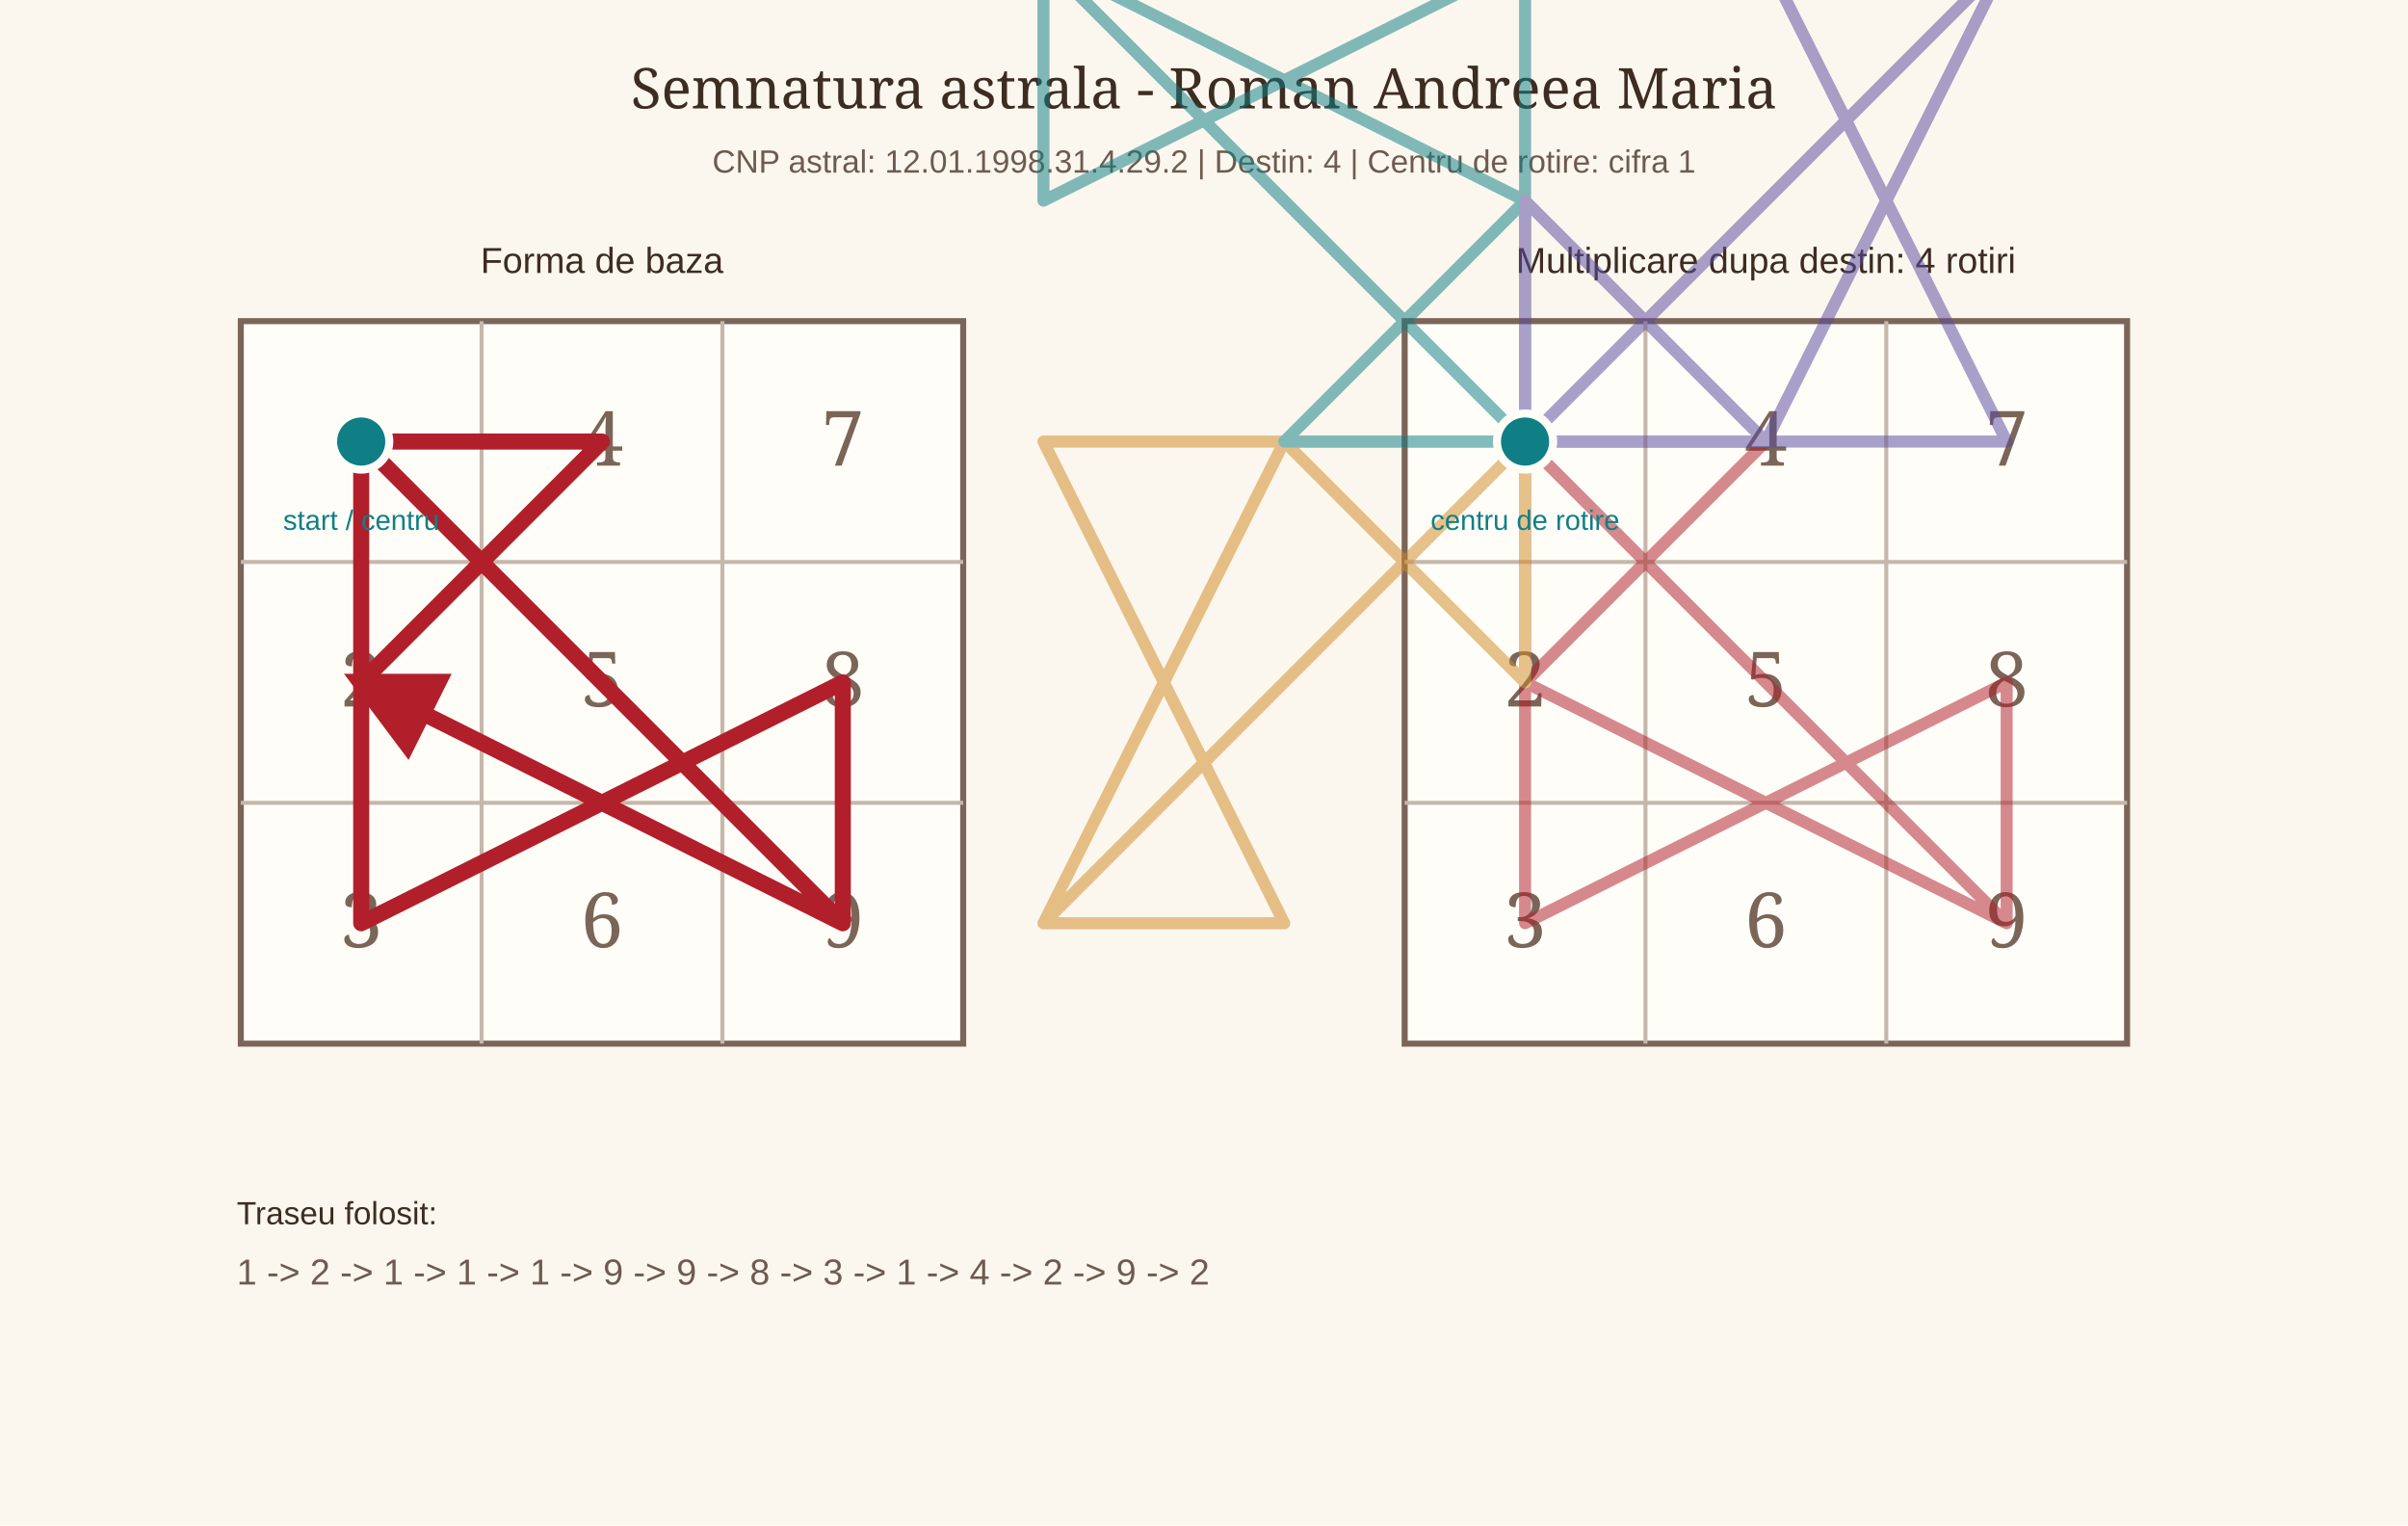
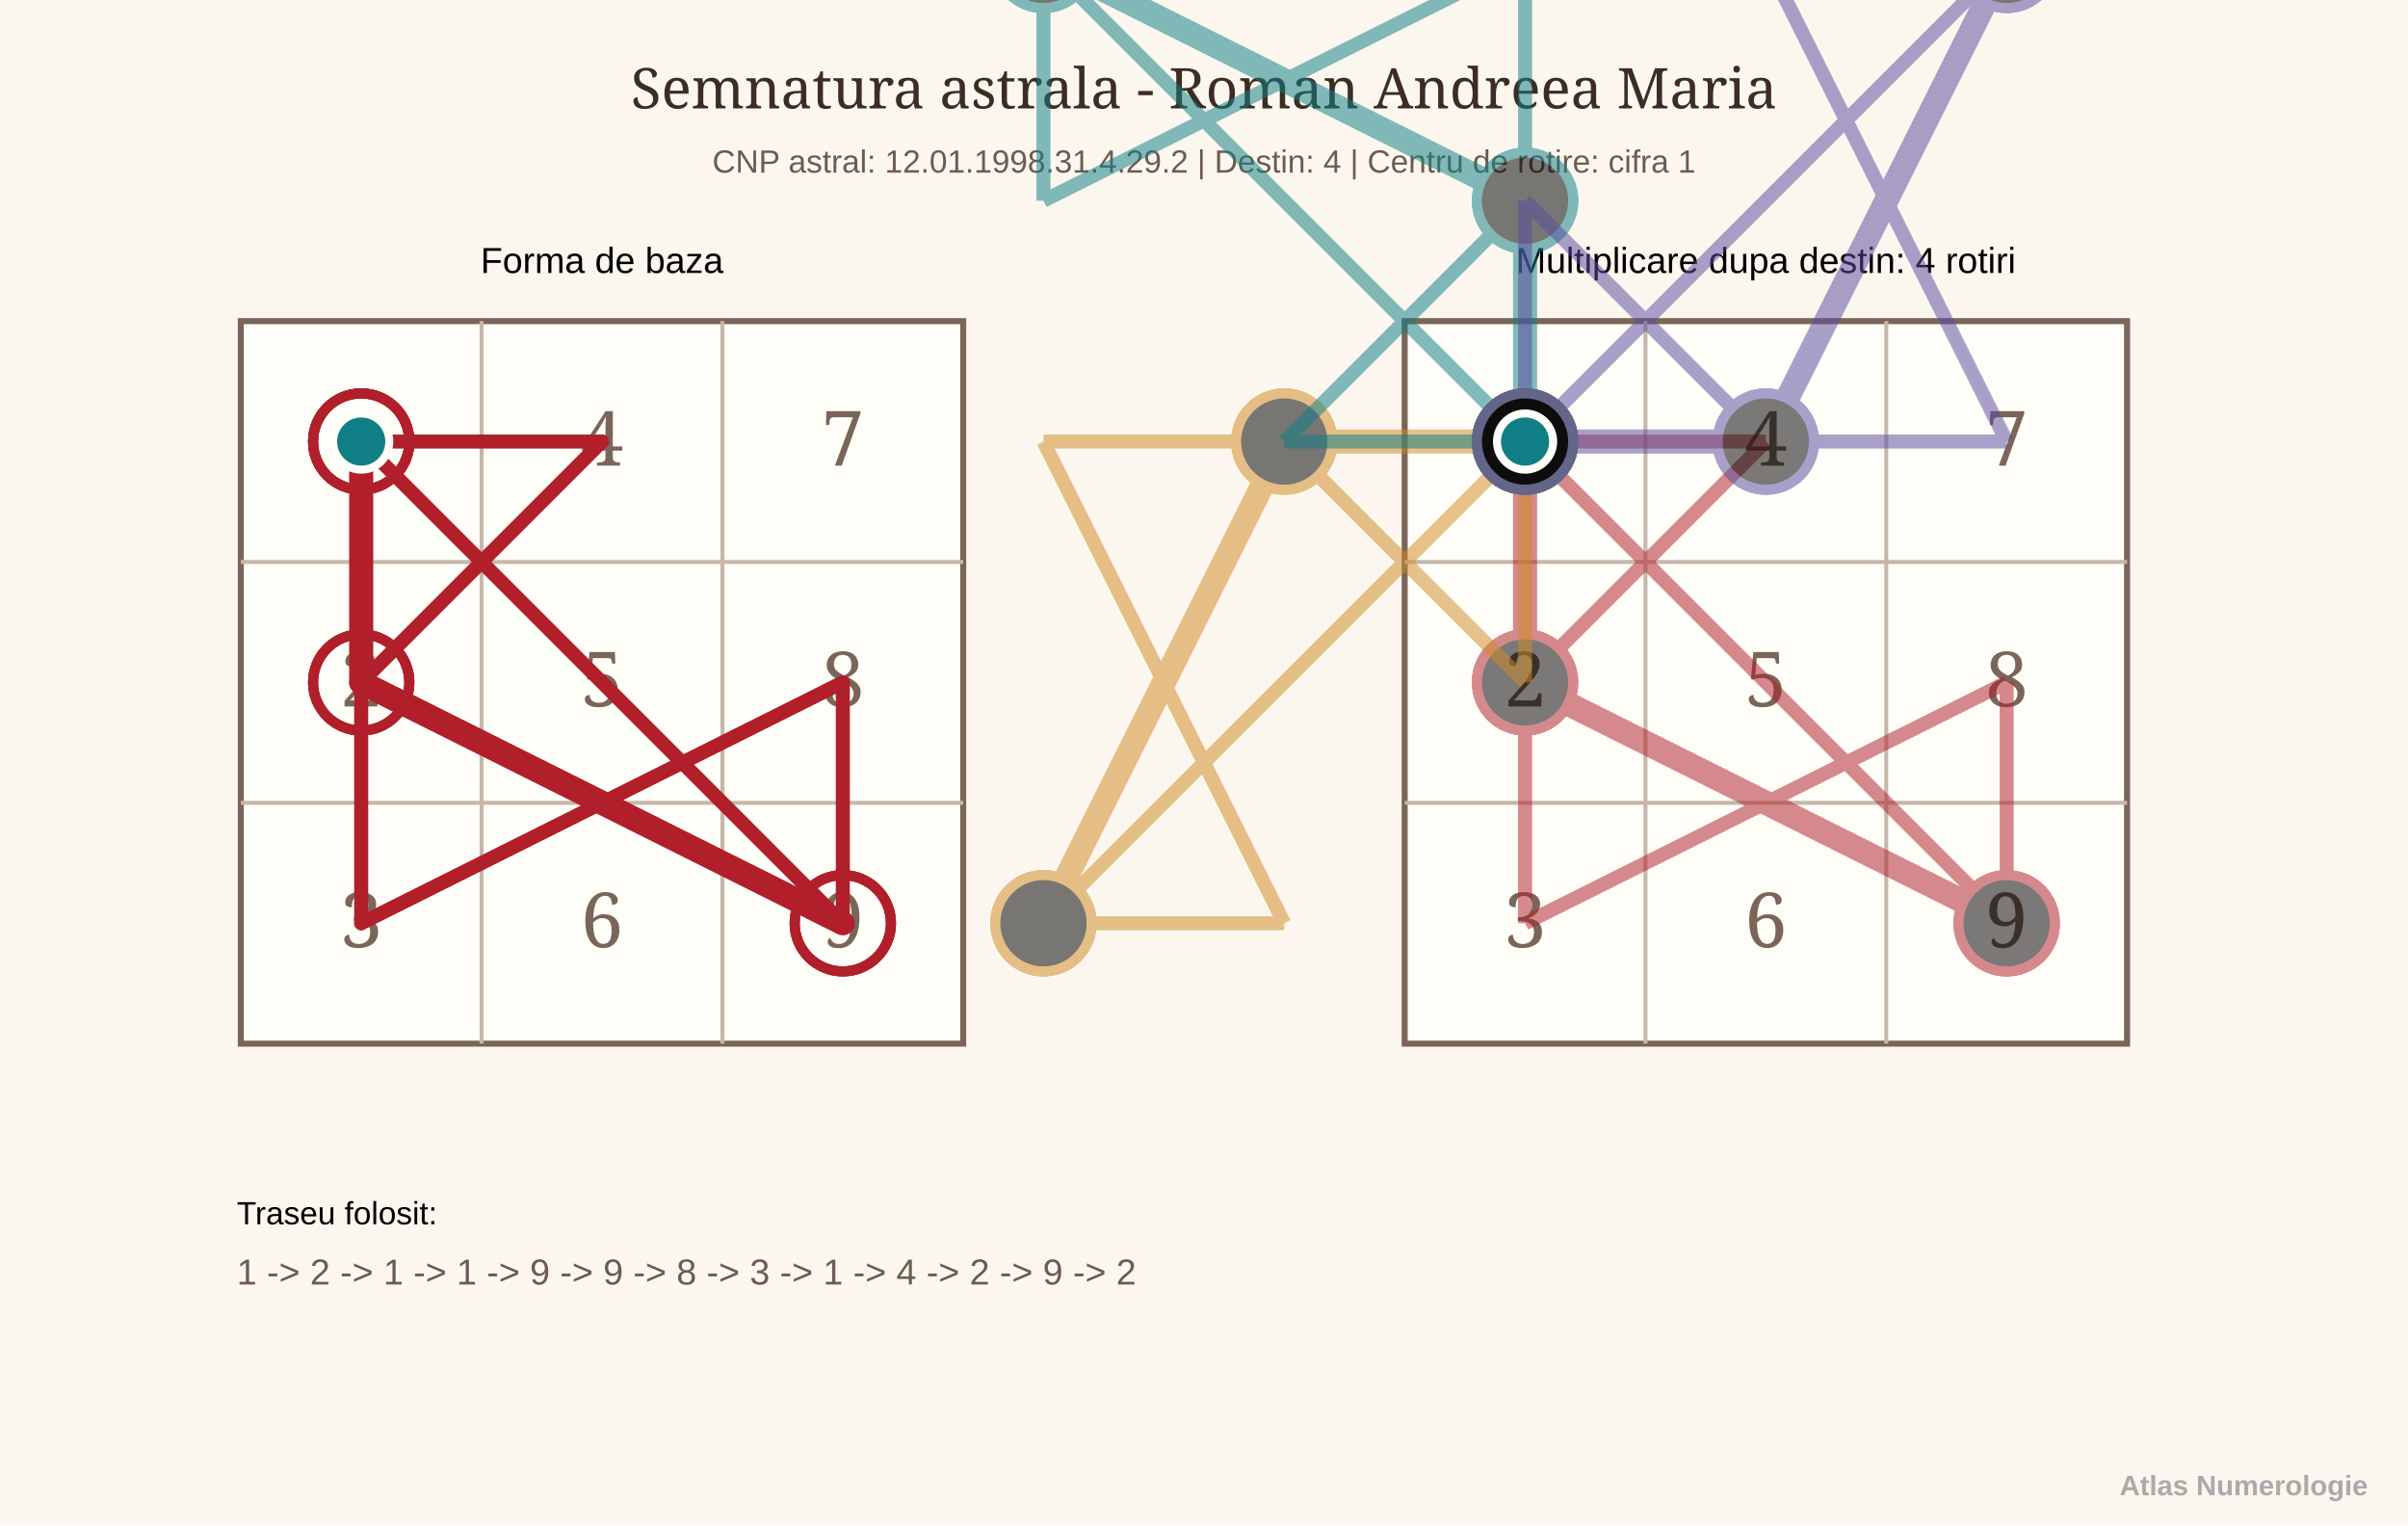
<svg xmlns="http://www.w3.org/2000/svg" width="1200" height="760" viewBox="0 0 1200 760">
  <rect width="1200" height="760" fill="#fbf7ef" />
-   <text x="600" y="54" text-anchor="middle" font-family="Georgia, serif" font-size="28" fill="#3d2c22">Semnatura astrala - Roman Andreea Maria</text>
-   <text x="600" y="86" text-anchor="middle" font-family="Arial, sans-serif" font-size="16" fill="#6d5b50">CNP astral: 12.01.1998.31.4.29.2 | Destin: 4 | Centru de rotire: cifra 1</text>
-   <defs>
-     <marker id="arrow-red" viewBox="0 0 10 10" refX="8" refY="5" markerWidth="6" markerHeight="6" orient="auto-start-reverse">
-       <path d="M 0 0 L 10 5 L 0 10 z" fill="#b11f2a" />
-     </marker>
-     <marker id="arrow-teal" viewBox="0 0 10 10" refX="8" refY="5" markerWidth="6" markerHeight="6" orient="auto-start-reverse">
-       <path d="M 0 0 L 10 5 L 0 10 z" fill="#0f7f85" />
-     </marker>
-     <g id="pitagora-grid">
-       <rect x="0" y="0" width="360" height="360" fill="#fffdf8" stroke="#7a6558" stroke-width="3" />
-       <line x1="120" y1="0" x2="120" y2="360" stroke="#c6b7aa" stroke-width="2" />
-       <line x1="240" y1="0" x2="240" y2="360" stroke="#c6b7aa" stroke-width="2" />
-       <line x1="0" y1="120" x2="360" y2="120" stroke="#c6b7aa" stroke-width="2" />
-       <line x1="0" y1="240" x2="360" y2="240" stroke="#c6b7aa" stroke-width="2" />
-       <text x="60" y="72" text-anchor="middle" font-family="Georgia, serif" font-size="38" fill="#7a6558">1</text>
-       <text x="180" y="72" text-anchor="middle" font-family="Georgia, serif" font-size="38" fill="#7a6558">4</text>
-       <text x="300" y="72" text-anchor="middle" font-family="Georgia, serif" font-size="38" fill="#7a6558">7</text>
-       <text x="60" y="192" text-anchor="middle" font-family="Georgia, serif" font-size="38" fill="#7a6558">2</text>
-       <text x="180" y="192" text-anchor="middle" font-family="Georgia, serif" font-size="38" fill="#7a6558">5</text>
-       <text x="300" y="192" text-anchor="middle" font-family="Georgia, serif" font-size="38" fill="#7a6558">8</text>
-       <text x="60" y="312" text-anchor="middle" font-family="Georgia, serif" font-size="38" fill="#7a6558">3</text>
-       <text x="180" y="312" text-anchor="middle" font-family="Georgia, serif" font-size="38" fill="#7a6558">6</text>
-       <text x="300" y="312" text-anchor="middle" font-family="Georgia, serif" font-size="38" fill="#7a6558">9</text>
+   <text x="600" y="54" text-anchor="middle" font-family="Georgia,serif" font-size="28" fill="#3d2c22">Semnatura astrala - Roman Andreea Maria</text>
+   <text x="600" y="86" text-anchor="middle" font-family="Arial,sans-serif" font-size="16" fill="#6d5b50">CNP astral: 12.01.1998.31.4.29.2 | Destin: 4 | Centru de rotire: cifra 1</text>
+   <g transform="translate(120 160)">
+     <text x="180" y="-24" text-anchor="middle" font-family="Arial,sans-serif" font-size="18">Forma de baza</text>
+     <rect x="0" y="0" width="360" height="360" fill="#fffdf8" stroke="#7a6558" stroke-width="3" />
+     <path d="M120 0V360M240 0V360M0 120H360M0 240H360" stroke="#c6b7aa" stroke-width="2" fill="none" />
+     <text x="60" y="72" text-anchor="middle" font-family="Georgia,serif" font-size="38" fill="#7a6558">1</text>
+     <text x="180" y="72" text-anchor="middle" font-family="Georgia,serif" font-size="38" fill="#7a6558">4</text>
+     <text x="300" y="72" text-anchor="middle" font-family="Georgia,serif" font-size="38" fill="#7a6558">7</text>
+     <text x="60" y="192" text-anchor="middle" font-family="Georgia,serif" font-size="38" fill="#7a6558">2</text>
+     <text x="180" y="192" text-anchor="middle" font-family="Georgia,serif" font-size="38" fill="#7a6558">5</text>
+     <text x="300" y="192" text-anchor="middle" font-family="Georgia,serif" font-size="38" fill="#7a6558">8</text>
+     <text x="60" y="312" text-anchor="middle" font-family="Georgia,serif" font-size="38" fill="#7a6558">3</text>
+     <text x="180" y="312" text-anchor="middle" font-family="Georgia,serif" font-size="38" fill="#7a6558">6</text>
+     <text x="300" y="312" text-anchor="middle" font-family="Georgia,serif" font-size="38" fill="#7a6558">9</text>
+     <g fill="none" stroke="#b11f2a" stroke-linecap="round" stroke-linejoin="round">
+       <line x1="60" y1="60" x2="60" y2="180" stroke-width="12" />
+       <line x1="60" y1="60" x2="300" y2="300" stroke-width="7" />
+       <line x1="300" y1="180" x2="300" y2="300" stroke-width="7" />
+       <line x1="60" y1="300" x2="300" y2="180" stroke-width="7" />
+       <line x1="60" y1="60" x2="60" y2="300" stroke-width="7" />
+       <line x1="60" y1="60" x2="180" y2="60" stroke-width="7" />
+       <line x1="60" y1="180" x2="180" y2="60" stroke-width="7" />
+       <line x1="60" y1="180" x2="300" y2="300" stroke-width="12" />
+       <circle cx="60" cy="60" r="24" stroke-width="5" />
+       <circle cx="60" cy="180" r="24" stroke-width="5" />
+       <circle cx="60" cy="60" r="24" stroke-width="5" />
+       <circle cx="60" cy="60" r="24" stroke-width="5" />
+       <circle cx="300" cy="300" r="24" stroke-width="5" />
+       <circle cx="300" cy="300" r="24" stroke-width="5" />
+       <circle cx="60" cy="60" r="24" stroke-width="5" />
+       <circle cx="60" cy="180" r="24" stroke-width="5" />
+       <circle cx="300" cy="300" r="24" stroke-width="5" />
+       <circle cx="60" cy="180" r="24" stroke-width="5" />
    </g>
-     <polyline id="signature-path" points="60,60 60,180 60,60 60,60 60,60 300,300 300,300 300,180 60,300 60,60 180,60 60,180 300,300 60,180" fill="none" stroke-linecap="round" stroke-linejoin="round" />
-   </defs>
-   <g transform="translate(120 160)">
-     <text x="180" y="-24" text-anchor="middle" font-family="Arial, sans-serif" font-size="18" fill="#3d2c22">Forma de baza</text>
-     <use href="#pitagora-grid" />
-     <use href="#signature-path" stroke="#b11f2a" stroke-width="8" marker-end="url(#arrow-red)" />
    <circle cx="60" cy="60" r="14" fill="#0f7f85" stroke="#fffdf8" stroke-width="4" />
-     <text x="60" y="104" text-anchor="middle" font-family="Arial, sans-serif" font-size="14" fill="#0f7f85">start / centru</text>
  </g>
  <g transform="translate(700 160)">
-     <text x="180" y="-24" text-anchor="middle" font-family="Arial, sans-serif" font-size="18" fill="#3d2c22">Multiplicare dupa destin: 4 rotiri</text>
-     <use href="#pitagora-grid" />
-     <g opacity="0.52">
-       <use href="#signature-path" stroke="#b11f2a" stroke-width="6" transform="rotate(0 60 60)" />
-       <use href="#signature-path" stroke="#d08a24" stroke-width="6" transform="rotate(90 60 60)" />
-       <use href="#signature-path" stroke="#0f7f85" stroke-width="6" transform="rotate(180 60 60)" />
-       <use href="#signature-path" stroke="#5a4aa0" stroke-width="6" transform="rotate(270 60 60)" />
+     <text x="180" y="-24" text-anchor="middle" font-family="Arial,sans-serif" font-size="18">Multiplicare dupa destin: 4 rotiri</text>
+     <rect x="0" y="0" width="360" height="360" fill="#fffdf8" stroke="#7a6558" stroke-width="3" />
+     <path d="M120 0V360M240 0V360M0 120H360M0 240H360" stroke="#c6b7aa" stroke-width="2" fill="none" />
+     <text x="60" y="72" text-anchor="middle" font-family="Georgia,serif" font-size="38" fill="#7a6558">1</text>
+     <text x="180" y="72" text-anchor="middle" font-family="Georgia,serif" font-size="38" fill="#7a6558">4</text>
+     <text x="300" y="72" text-anchor="middle" font-family="Georgia,serif" font-size="38" fill="#7a6558">7</text>
+     <text x="60" y="192" text-anchor="middle" font-family="Georgia,serif" font-size="38" fill="#7a6558">2</text>
+     <text x="180" y="192" text-anchor="middle" font-family="Georgia,serif" font-size="38" fill="#7a6558">5</text>
+     <text x="300" y="192" text-anchor="middle" font-family="Georgia,serif" font-size="38" fill="#7a6558">8</text>
+     <text x="60" y="312" text-anchor="middle" font-family="Georgia,serif" font-size="38" fill="#7a6558">3</text>
+     <text x="180" y="312" text-anchor="middle" font-family="Georgia,serif" font-size="38" fill="#7a6558">6</text>
+     <text x="300" y="312" text-anchor="middle" font-family="Georgia,serif" font-size="38" fill="#7a6558">9</text>
+     <g transform="rotate(0 60 60)" stroke="#b11f2a" opacity=".52">
+       <line x1="60" y1="60" x2="60" y2="180" stroke-width="12" />
+       <line x1="60" y1="60" x2="300" y2="300" stroke-width="7" />
+       <line x1="300" y1="180" x2="300" y2="300" stroke-width="7" />
+       <line x1="60" y1="300" x2="300" y2="180" stroke-width="7" />
+       <line x1="60" y1="60" x2="60" y2="300" stroke-width="7" />
+       <line x1="60" y1="60" x2="180" y2="60" stroke-width="7" />
+       <line x1="60" y1="180" x2="180" y2="60" stroke-width="7" />
+       <line x1="60" y1="180" x2="300" y2="300" stroke-width="12" />
+       <circle cx="60" cy="60" r="24" stroke-width="5" />
+       <circle cx="60" cy="180" r="24" stroke-width="5" />
+       <circle cx="60" cy="60" r="24" stroke-width="5" />
+       <circle cx="60" cy="60" r="24" stroke-width="5" />
+       <circle cx="300" cy="300" r="24" stroke-width="5" />
+       <circle cx="300" cy="300" r="24" stroke-width="5" />
+       <circle cx="60" cy="60" r="24" stroke-width="5" />
+       <circle cx="60" cy="180" r="24" stroke-width="5" />
+       <circle cx="300" cy="300" r="24" stroke-width="5" />
+       <circle cx="60" cy="180" r="24" stroke-width="5" />
+     </g>
+     <g transform="rotate(90 60 60)" stroke="#d08a24" opacity=".52">
+       <line x1="60" y1="60" x2="60" y2="180" stroke-width="12" />
+       <line x1="60" y1="60" x2="300" y2="300" stroke-width="7" />
+       <line x1="300" y1="180" x2="300" y2="300" stroke-width="7" />
+       <line x1="60" y1="300" x2="300" y2="180" stroke-width="7" />
+       <line x1="60" y1="60" x2="60" y2="300" stroke-width="7" />
+       <line x1="60" y1="60" x2="180" y2="60" stroke-width="7" />
+       <line x1="60" y1="180" x2="180" y2="60" stroke-width="7" />
+       <line x1="60" y1="180" x2="300" y2="300" stroke-width="12" />
+       <circle cx="60" cy="60" r="24" stroke-width="5" />
+       <circle cx="60" cy="180" r="24" stroke-width="5" />
+       <circle cx="60" cy="60" r="24" stroke-width="5" />
+       <circle cx="60" cy="60" r="24" stroke-width="5" />
+       <circle cx="300" cy="300" r="24" stroke-width="5" />
+       <circle cx="300" cy="300" r="24" stroke-width="5" />
+       <circle cx="60" cy="60" r="24" stroke-width="5" />
+       <circle cx="60" cy="180" r="24" stroke-width="5" />
+       <circle cx="300" cy="300" r="24" stroke-width="5" />
+       <circle cx="60" cy="180" r="24" stroke-width="5" />
+     </g>
+     <g transform="rotate(180 60 60)" stroke="#0f7f85" opacity=".52">
+       <line x1="60" y1="60" x2="60" y2="180" stroke-width="12" />
+       <line x1="60" y1="60" x2="300" y2="300" stroke-width="7" />
+       <line x1="300" y1="180" x2="300" y2="300" stroke-width="7" />
+       <line x1="60" y1="300" x2="300" y2="180" stroke-width="7" />
+       <line x1="60" y1="60" x2="60" y2="300" stroke-width="7" />
+       <line x1="60" y1="60" x2="180" y2="60" stroke-width="7" />
+       <line x1="60" y1="180" x2="180" y2="60" stroke-width="7" />
+       <line x1="60" y1="180" x2="300" y2="300" stroke-width="12" />
+       <circle cx="60" cy="60" r="24" stroke-width="5" />
+       <circle cx="60" cy="180" r="24" stroke-width="5" />
+       <circle cx="60" cy="60" r="24" stroke-width="5" />
+       <circle cx="60" cy="60" r="24" stroke-width="5" />
+       <circle cx="300" cy="300" r="24" stroke-width="5" />
+       <circle cx="300" cy="300" r="24" stroke-width="5" />
+       <circle cx="60" cy="60" r="24" stroke-width="5" />
+       <circle cx="60" cy="180" r="24" stroke-width="5" />
+       <circle cx="300" cy="300" r="24" stroke-width="5" />
+       <circle cx="60" cy="180" r="24" stroke-width="5" />
+     </g>
+     <g transform="rotate(270 60 60)" stroke="#5a4aa0" opacity=".52">
+       <line x1="60" y1="60" x2="60" y2="180" stroke-width="12" />
+       <line x1="60" y1="60" x2="300" y2="300" stroke-width="7" />
+       <line x1="300" y1="180" x2="300" y2="300" stroke-width="7" />
+       <line x1="60" y1="300" x2="300" y2="180" stroke-width="7" />
+       <line x1="60" y1="60" x2="60" y2="300" stroke-width="7" />
+       <line x1="60" y1="60" x2="180" y2="60" stroke-width="7" />
+       <line x1="60" y1="180" x2="180" y2="60" stroke-width="7" />
+       <line x1="60" y1="180" x2="300" y2="300" stroke-width="12" />
+       <circle cx="60" cy="60" r="24" stroke-width="5" />
+       <circle cx="60" cy="180" r="24" stroke-width="5" />
+       <circle cx="60" cy="60" r="24" stroke-width="5" />
+       <circle cx="60" cy="60" r="24" stroke-width="5" />
+       <circle cx="300" cy="300" r="24" stroke-width="5" />
+       <circle cx="300" cy="300" r="24" stroke-width="5" />
+       <circle cx="60" cy="60" r="24" stroke-width="5" />
+       <circle cx="60" cy="180" r="24" stroke-width="5" />
+       <circle cx="300" cy="300" r="24" stroke-width="5" />
+       <circle cx="60" cy="180" r="24" stroke-width="5" />
    </g>
    <circle cx="60" cy="60" r="14" fill="#0f7f85" stroke="#fffdf8" stroke-width="4" />
-     <text x="60" y="104" text-anchor="middle" font-family="Arial, sans-serif" font-size="14" fill="#0f7f85">centru de rotire</text>
  </g>
-   <g transform="translate(118 610)">
-     <text x="0" y="0" font-family="Arial, sans-serif" font-size="16" fill="#3d2c22">Traseu folosit:</text>
-     <text x="0" y="30" font-family="Arial, sans-serif" font-size="18" fill="#6d5b50">1 -&gt; 2 -&gt; 1 -&gt; 1 -&gt; 1 -&gt; 9 -&gt; 9 -&gt; 8 -&gt; 3 -&gt; 1 -&gt; 4 -&gt; 2 -&gt; 9 -&gt; 2</text>
-   </g>
+   <text x="118" y="610" font-family="Arial,sans-serif" font-size="16">Traseu folosit:</text>
+   <text x="118" y="640" font-family="Arial,sans-serif" font-size="18" fill="#6d5b50">1 -&gt; 2 -&gt; 1 -&gt; 1 -&gt; 9 -&gt; 9 -&gt; 8 -&gt; 3 -&gt; 1 -&gt; 4 -&gt; 2 -&gt; 9 -&gt; 2</text>
+   <text x="1180" y="745" text-anchor="end" font-family="Arial,Helvetica,sans-serif" font-size="14" fill="#aaa" font-weight="800">Atlas Numerologie</text>
</svg>
